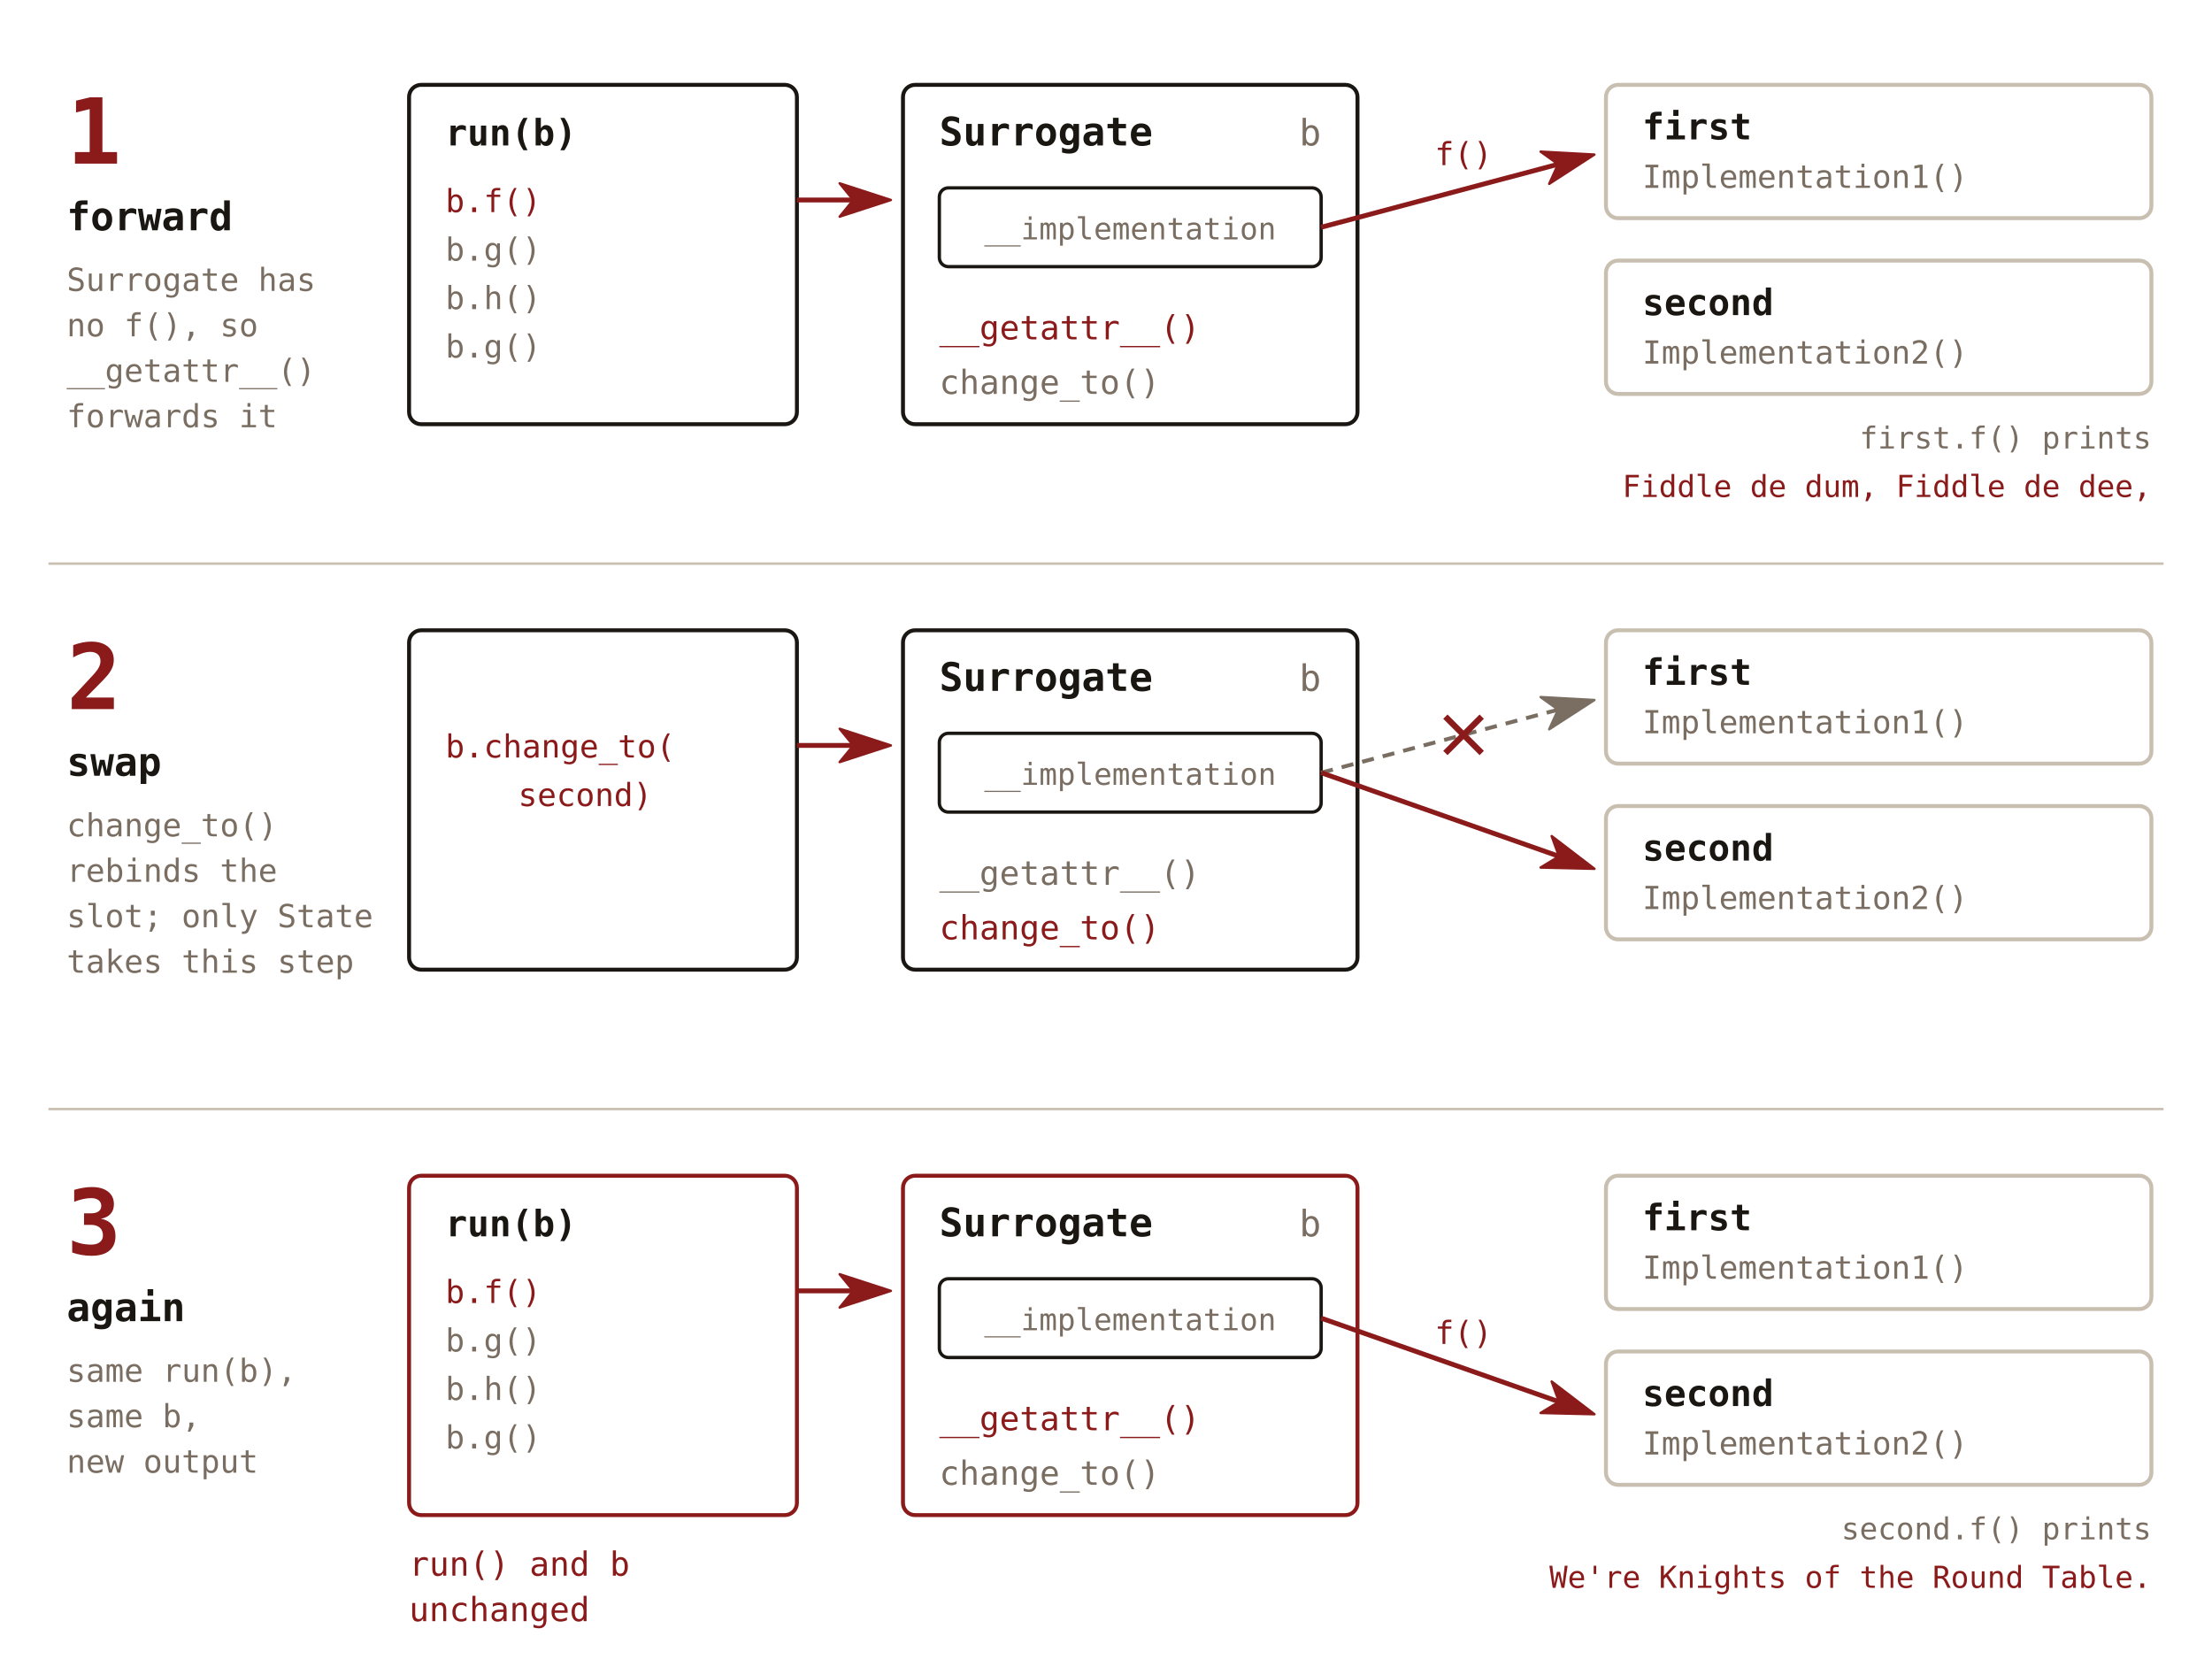
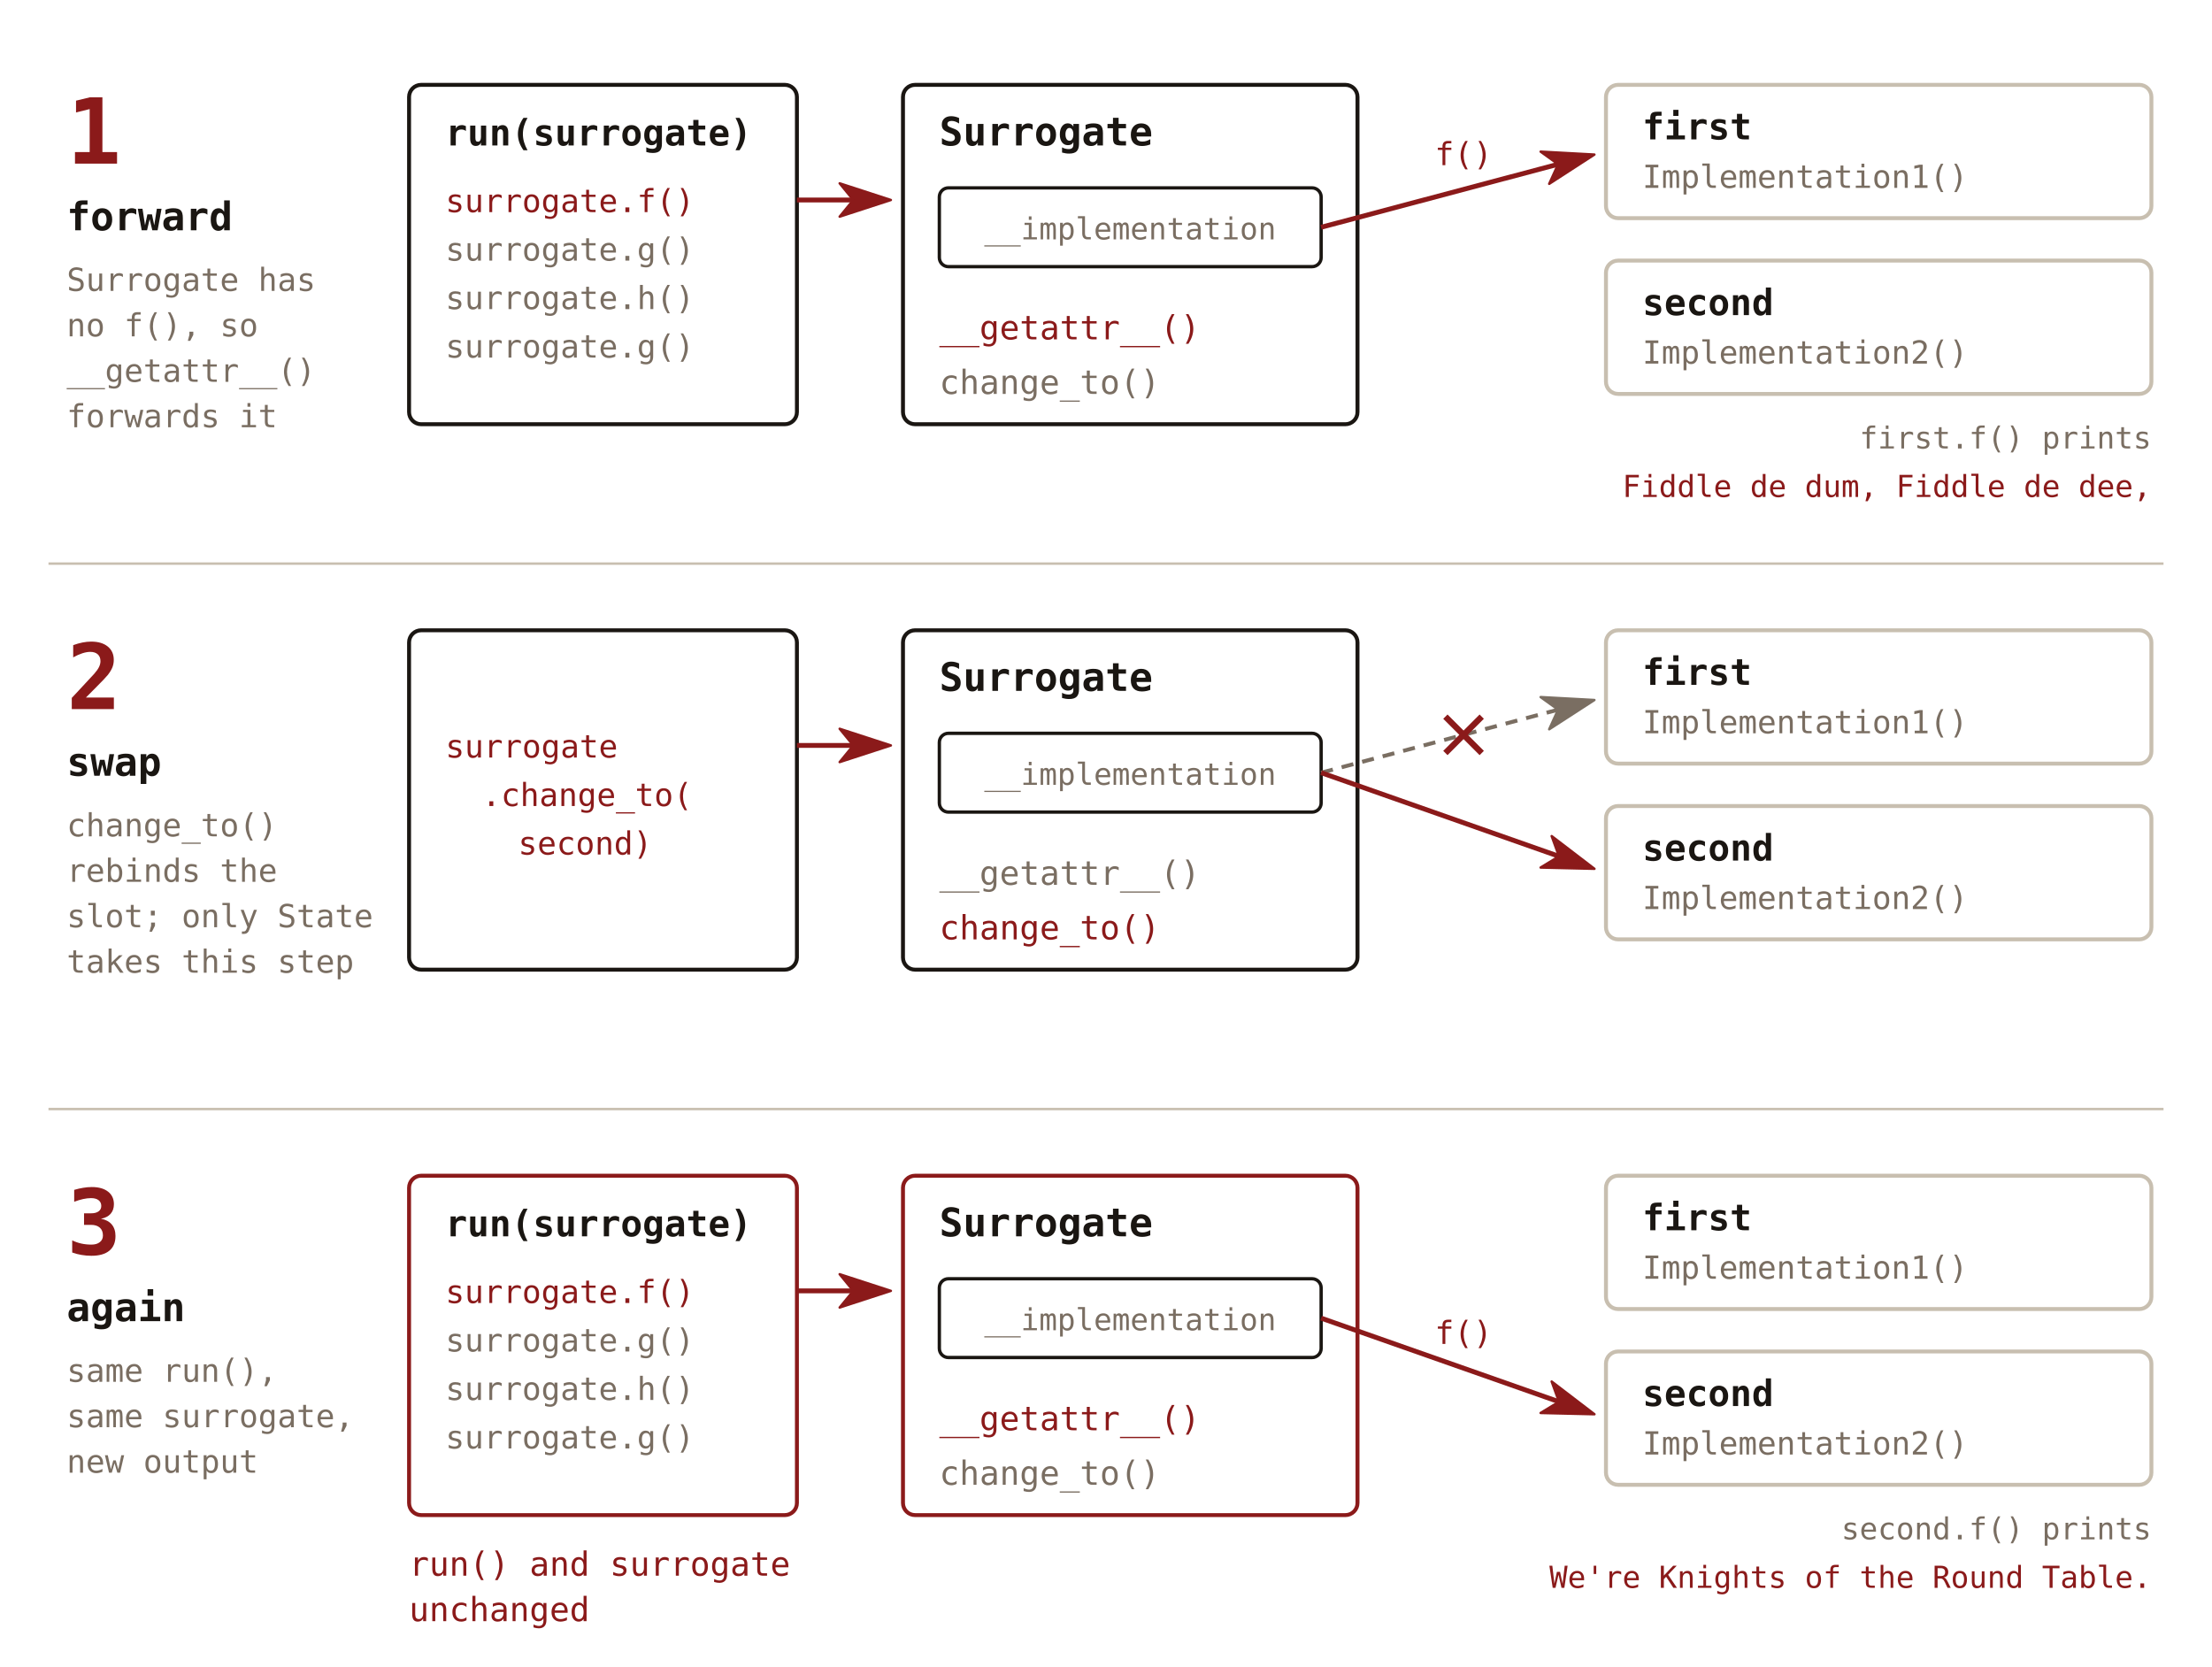
<svg xmlns="http://www.w3.org/2000/svg" viewBox="0 0 730 550" font-family="'JetBrains Mono', Consolas, monospace">
  <defs>
    <marker id="ss-red" viewBox="0 0 18 12" refX="5" refY="6" markerWidth="18" markerHeight="12" orient="auto" markerUnits="userSpaceOnUse">
      <path d="M0.5,0.5 L17.4,6 L0.5,11.5 L5,6 Z" fill="#8b1a1a" stroke="#8b1a1a" stroke-width="0.8" stroke-linejoin="round" />
    </marker>
    <marker id="ss-muted" viewBox="0 0 18 12" refX="5" refY="6" markerWidth="18" markerHeight="12" orient="auto" markerUnits="userSpaceOnUse">
      <path d="M0.5,0.5 L17.4,6 L0.5,11.5 L5,6 Z" fill="#7a6e62" stroke="#7a6e62" stroke-width="0.8" stroke-linejoin="round" />
    </marker>
  </defs>
  <rect x="135" y="28" width="128" height="112" fill="none" stroke="#1a1612" stroke-width="1.3" rx="4" />
  <rect x="298" y="28" width="150" height="112" fill="none" stroke="#1a1612" stroke-width="1.3" rx="4" />
  <text x="310" y="48" font-size="13" fill="#1a1612" font-weight="bold" text-anchor="start">Surrogate</text>
-   <text x="436" y="48" font-size="12" fill="#7a6e62" text-anchor="end">b</text>
  <rect x="310" y="62" width="126" height="26" fill="none" stroke="#1a1612" stroke-width="1.1" rx="3" />
  <text x="373" y="79" font-size="10" fill="#7a6e62" text-anchor="middle">__implementation</text>
  <text x="310" y="112" font-size="11" fill="#8b1a1a" text-anchor="start">__getattr__()</text>
  <text x="310" y="130" font-size="11" fill="#7a6e62" text-anchor="start">change_to()</text>
  <rect x="530" y="28" width="180" height="44" fill="none" stroke="#c8bfb0" stroke-width="1.3" rx="4" />
  <text x="542" y="46" font-size="12" fill="#1a1612" font-weight="bold" text-anchor="start">first</text>
  <text x="542" y="62" font-size="10.5" fill="#7a6e62" text-anchor="start">Implementation1()</text>
  <rect x="530" y="86" width="180" height="44" fill="none" stroke="#c8bfb0" stroke-width="1.3" rx="4" />
  <text x="542" y="104" font-size="12" fill="#1a1612" font-weight="bold" text-anchor="start">second</text>
  <text x="542" y="120" font-size="10.5" fill="#7a6e62" text-anchor="start">Implementation2()</text>
  <text x="22" y="54" font-size="30" fill="#8b1a1a" font-weight="bold" text-anchor="start">1</text>
  <text x="22" y="76" font-size="13" fill="#1a1612" font-weight="bold" text-anchor="start">forward</text>
  <text x="22" y="96" font-size="10.5" fill="#7a6e62" text-anchor="start">Surrogate has</text>
  <text x="22" y="111" font-size="10.5" fill="#7a6e62" text-anchor="start">no f(), so</text>
  <text x="22" y="126" font-size="10.5" fill="#7a6e62" text-anchor="start">__getattr__()</text>
  <text x="22" y="141" font-size="10.5" fill="#7a6e62" text-anchor="start">forwards it</text>
-   <text x="147" y="48" font-size="12" fill="#1a1612" font-weight="bold" text-anchor="start">run(b)</text>
-   <text x="147" y="70" font-size="10.5" fill="#8b1a1a" text-anchor="start">b.f()</text>
-   <text x="147" y="86" font-size="10.5" fill="#7a6e62" text-anchor="start">b.g()</text>
-   <text x="147" y="102" font-size="10.5" fill="#7a6e62" text-anchor="start">b.h()</text>
-   <text x="147" y="118" font-size="10.5" fill="#7a6e62" text-anchor="start">b.g()</text>
+   <text x="147" y="48" font-size="12" fill="#1a1612" font-weight="bold" text-anchor="start">run(surrogate)</text>
+   <text x="147" y="70" font-size="10.5" fill="#8b1a1a" text-anchor="start">surrogate.f()</text>
+   <text x="147" y="86" font-size="10.5" fill="#7a6e62" text-anchor="start">surrogate.g()</text>
+   <text x="147" y="102" font-size="10.5" fill="#7a6e62" text-anchor="start">surrogate.h()</text>
+   <text x="147" y="118" font-size="10.5" fill="#7a6e62" text-anchor="start">surrogate.g()</text>
  <line x1="263" y1="66" x2="281.6" y2="66.0" stroke="#8b1a1a" stroke-width="1.6" marker-end="url(#ss-red)" />
  <line x1="436" y1="75" x2="514.2" y2="54.2" stroke="#8b1a1a" stroke-width="1.6" marker-end="url(#ss-red)" />
  <text x="483" y="54.5" font-size="10.5" fill="#8b1a1a" text-anchor="middle">f()</text>
  <text x="710" y="148" font-size="10" fill="#7a6e62" text-anchor="end">first.f() prints</text>
  <text x="710" y="164" font-size="10" fill="#8b1a1a" text-anchor="end">Fiddle de dum, Fiddle de dee,</text>
  <line x1="16" y1="186" x2="714" y2="186" stroke="#c8bfb0" stroke-width="0.8" />
  <rect x="135" y="208" width="128" height="112" fill="none" stroke="#1a1612" stroke-width="1.3" rx="4" />
  <rect x="298" y="208" width="150" height="112" fill="none" stroke="#1a1612" stroke-width="1.3" rx="4" />
  <text x="310" y="228" font-size="13" fill="#1a1612" font-weight="bold" text-anchor="start">Surrogate</text>
-   <text x="436" y="228" font-size="12" fill="#7a6e62" text-anchor="end">b</text>
  <rect x="310" y="242" width="126" height="26" fill="none" stroke="#1a1612" stroke-width="1.1" rx="3" />
  <text x="373" y="259" font-size="10" fill="#7a6e62" text-anchor="middle">__implementation</text>
  <text x="310" y="292" font-size="11" fill="#7a6e62" text-anchor="start">__getattr__()</text>
  <text x="310" y="310" font-size="11" fill="#8b1a1a" text-anchor="start">change_to()</text>
  <rect x="530" y="208" width="180" height="44" fill="none" stroke="#c8bfb0" stroke-width="1.3" rx="4" />
  <text x="542" y="226" font-size="12" fill="#1a1612" font-weight="bold" text-anchor="start">first</text>
  <text x="542" y="242" font-size="10.5" fill="#7a6e62" text-anchor="start">Implementation1()</text>
  <rect x="530" y="266" width="180" height="44" fill="none" stroke="#c8bfb0" stroke-width="1.3" rx="4" />
  <text x="542" y="284" font-size="12" fill="#1a1612" font-weight="bold" text-anchor="start">second</text>
  <text x="542" y="300" font-size="10.5" fill="#7a6e62" text-anchor="start">Implementation2()</text>
  <text x="22" y="234" font-size="30" fill="#8b1a1a" font-weight="bold" text-anchor="start">2</text>
  <text x="22" y="256" font-size="13" fill="#1a1612" font-weight="bold" text-anchor="start">swap</text>
  <text x="22" y="276" font-size="10.5" fill="#7a6e62" text-anchor="start">change_to()</text>
  <text x="22" y="291" font-size="10.5" fill="#7a6e62" text-anchor="start">rebinds the</text>
  <text x="22" y="306" font-size="10.5" fill="#7a6e62" text-anchor="start">slot; only State</text>
  <text x="22" y="321" font-size="10.5" fill="#7a6e62" text-anchor="start">takes this step</text>
-   <text x="147" y="250" font-size="10.5" fill="#8b1a1a" text-anchor="start">b.change_to(</text>
-   <text x="171" y="266" font-size="10.5" fill="#8b1a1a" text-anchor="start">second)</text>
+   <text x="147" y="250" font-size="10.5" fill="#8b1a1a" text-anchor="start">surrogate</text>
+   <text x="159" y="266" font-size="10.5" fill="#8b1a1a" text-anchor="start">.change_to(</text>
+   <text x="171" y="282" font-size="10.5" fill="#8b1a1a" text-anchor="start">second)</text>
  <line x1="263" y1="246" x2="281.6" y2="246.0" stroke="#8b1a1a" stroke-width="1.6" marker-end="url(#ss-red)" />
  <line x1="436" y1="255" x2="514.2" y2="234.2" stroke="#7a6e62" stroke-width="1.3" stroke-dasharray="4,3" marker-end="url(#ss-muted)" />
  <path d="M477,236.5 L489,248.5 M477,248.5 L489,236.5" stroke="#8b1a1a" stroke-width="2" fill="none" />
  <line x1="436" y1="255" x2="514.5" y2="282.6" stroke="#8b1a1a" stroke-width="1.6" marker-end="url(#ss-red)" />
  <line x1="16" y1="366" x2="714" y2="366" stroke="#c8bfb0" stroke-width="0.8" />
  <rect x="135" y="388" width="128" height="112" fill="none" stroke="#8b1a1a" stroke-width="1.3" rx="4" />
  <rect x="298" y="388" width="150" height="112" fill="none" stroke="#8b1a1a" stroke-width="1.3" rx="4" />
  <text x="310" y="408" font-size="13" fill="#1a1612" font-weight="bold" text-anchor="start">Surrogate</text>
-   <text x="436" y="408" font-size="12" fill="#7a6e62" text-anchor="end">b</text>
  <rect x="310" y="422" width="126" height="26" fill="none" stroke="#1a1612" stroke-width="1.1" rx="3" />
  <text x="373" y="439" font-size="10" fill="#7a6e62" text-anchor="middle">__implementation</text>
  <text x="310" y="472" font-size="11" fill="#8b1a1a" text-anchor="start">__getattr__()</text>
  <text x="310" y="490" font-size="11" fill="#7a6e62" text-anchor="start">change_to()</text>
  <rect x="530" y="388" width="180" height="44" fill="none" stroke="#c8bfb0" stroke-width="1.3" rx="4" />
  <text x="542" y="406" font-size="12" fill="#1a1612" font-weight="bold" text-anchor="start">first</text>
  <text x="542" y="422" font-size="10.5" fill="#7a6e62" text-anchor="start">Implementation1()</text>
  <rect x="530" y="446" width="180" height="44" fill="none" stroke="#c8bfb0" stroke-width="1.3" rx="4" />
  <text x="542" y="464" font-size="12" fill="#1a1612" font-weight="bold" text-anchor="start">second</text>
  <text x="542" y="480" font-size="10.5" fill="#7a6e62" text-anchor="start">Implementation2()</text>
  <text x="22" y="414" font-size="30" fill="#8b1a1a" font-weight="bold" text-anchor="start">3</text>
  <text x="22" y="436" font-size="13" fill="#1a1612" font-weight="bold" text-anchor="start">again</text>
-   <text x="22" y="456" font-size="10.5" fill="#7a6e62" text-anchor="start">same run(b),</text>
-   <text x="22" y="471" font-size="10.5" fill="#7a6e62" text-anchor="start">same b,</text>
+   <text x="22" y="456" font-size="10.5" fill="#7a6e62" text-anchor="start">same run(),</text>
+   <text x="22" y="471" font-size="10.5" fill="#7a6e62" text-anchor="start">same surrogate,</text>
  <text x="22" y="486" font-size="10.5" fill="#7a6e62" text-anchor="start">new output</text>
-   <text x="147" y="408" font-size="12" fill="#1a1612" font-weight="bold" text-anchor="start">run(b)</text>
-   <text x="147" y="430" font-size="10.5" fill="#8b1a1a" text-anchor="start">b.f()</text>
-   <text x="147" y="446" font-size="10.5" fill="#7a6e62" text-anchor="start">b.g()</text>
-   <text x="147" y="462" font-size="10.5" fill="#7a6e62" text-anchor="start">b.h()</text>
-   <text x="147" y="478" font-size="10.5" fill="#7a6e62" text-anchor="start">b.g()</text>
+   <text x="147" y="408" font-size="12" fill="#1a1612" font-weight="bold" text-anchor="start">run(surrogate)</text>
+   <text x="147" y="430" font-size="10.5" fill="#8b1a1a" text-anchor="start">surrogate.f()</text>
+   <text x="147" y="446" font-size="10.5" fill="#7a6e62" text-anchor="start">surrogate.g()</text>
+   <text x="147" y="462" font-size="10.5" fill="#7a6e62" text-anchor="start">surrogate.h()</text>
+   <text x="147" y="478" font-size="10.5" fill="#7a6e62" text-anchor="start">surrogate.g()</text>
  <line x1="263" y1="426" x2="281.6" y2="426.0" stroke="#8b1a1a" stroke-width="1.6" marker-end="url(#ss-red)" />
  <line x1="436" y1="435" x2="514.5" y2="462.6" stroke="#8b1a1a" stroke-width="1.6" marker-end="url(#ss-red)" />
  <text x="483" y="443.5" font-size="10.5" fill="#8b1a1a" text-anchor="middle">f()</text>
  <text x="710" y="508" font-size="10" fill="#7a6e62" text-anchor="end">second.f() prints</text>
  <text x="710" y="524" font-size="10" fill="#8b1a1a" text-anchor="end">We're Knights of the Round Table.</text>
-   <text x="135" y="520" font-size="11" fill="#8b1a1a" text-anchor="start">run() and b</text>
+   <text x="135" y="520" font-size="11" fill="#8b1a1a" text-anchor="start">run() and surrogate</text>
  <text x="135" y="535" font-size="11" fill="#8b1a1a" text-anchor="start">unchanged</text>
</svg>
